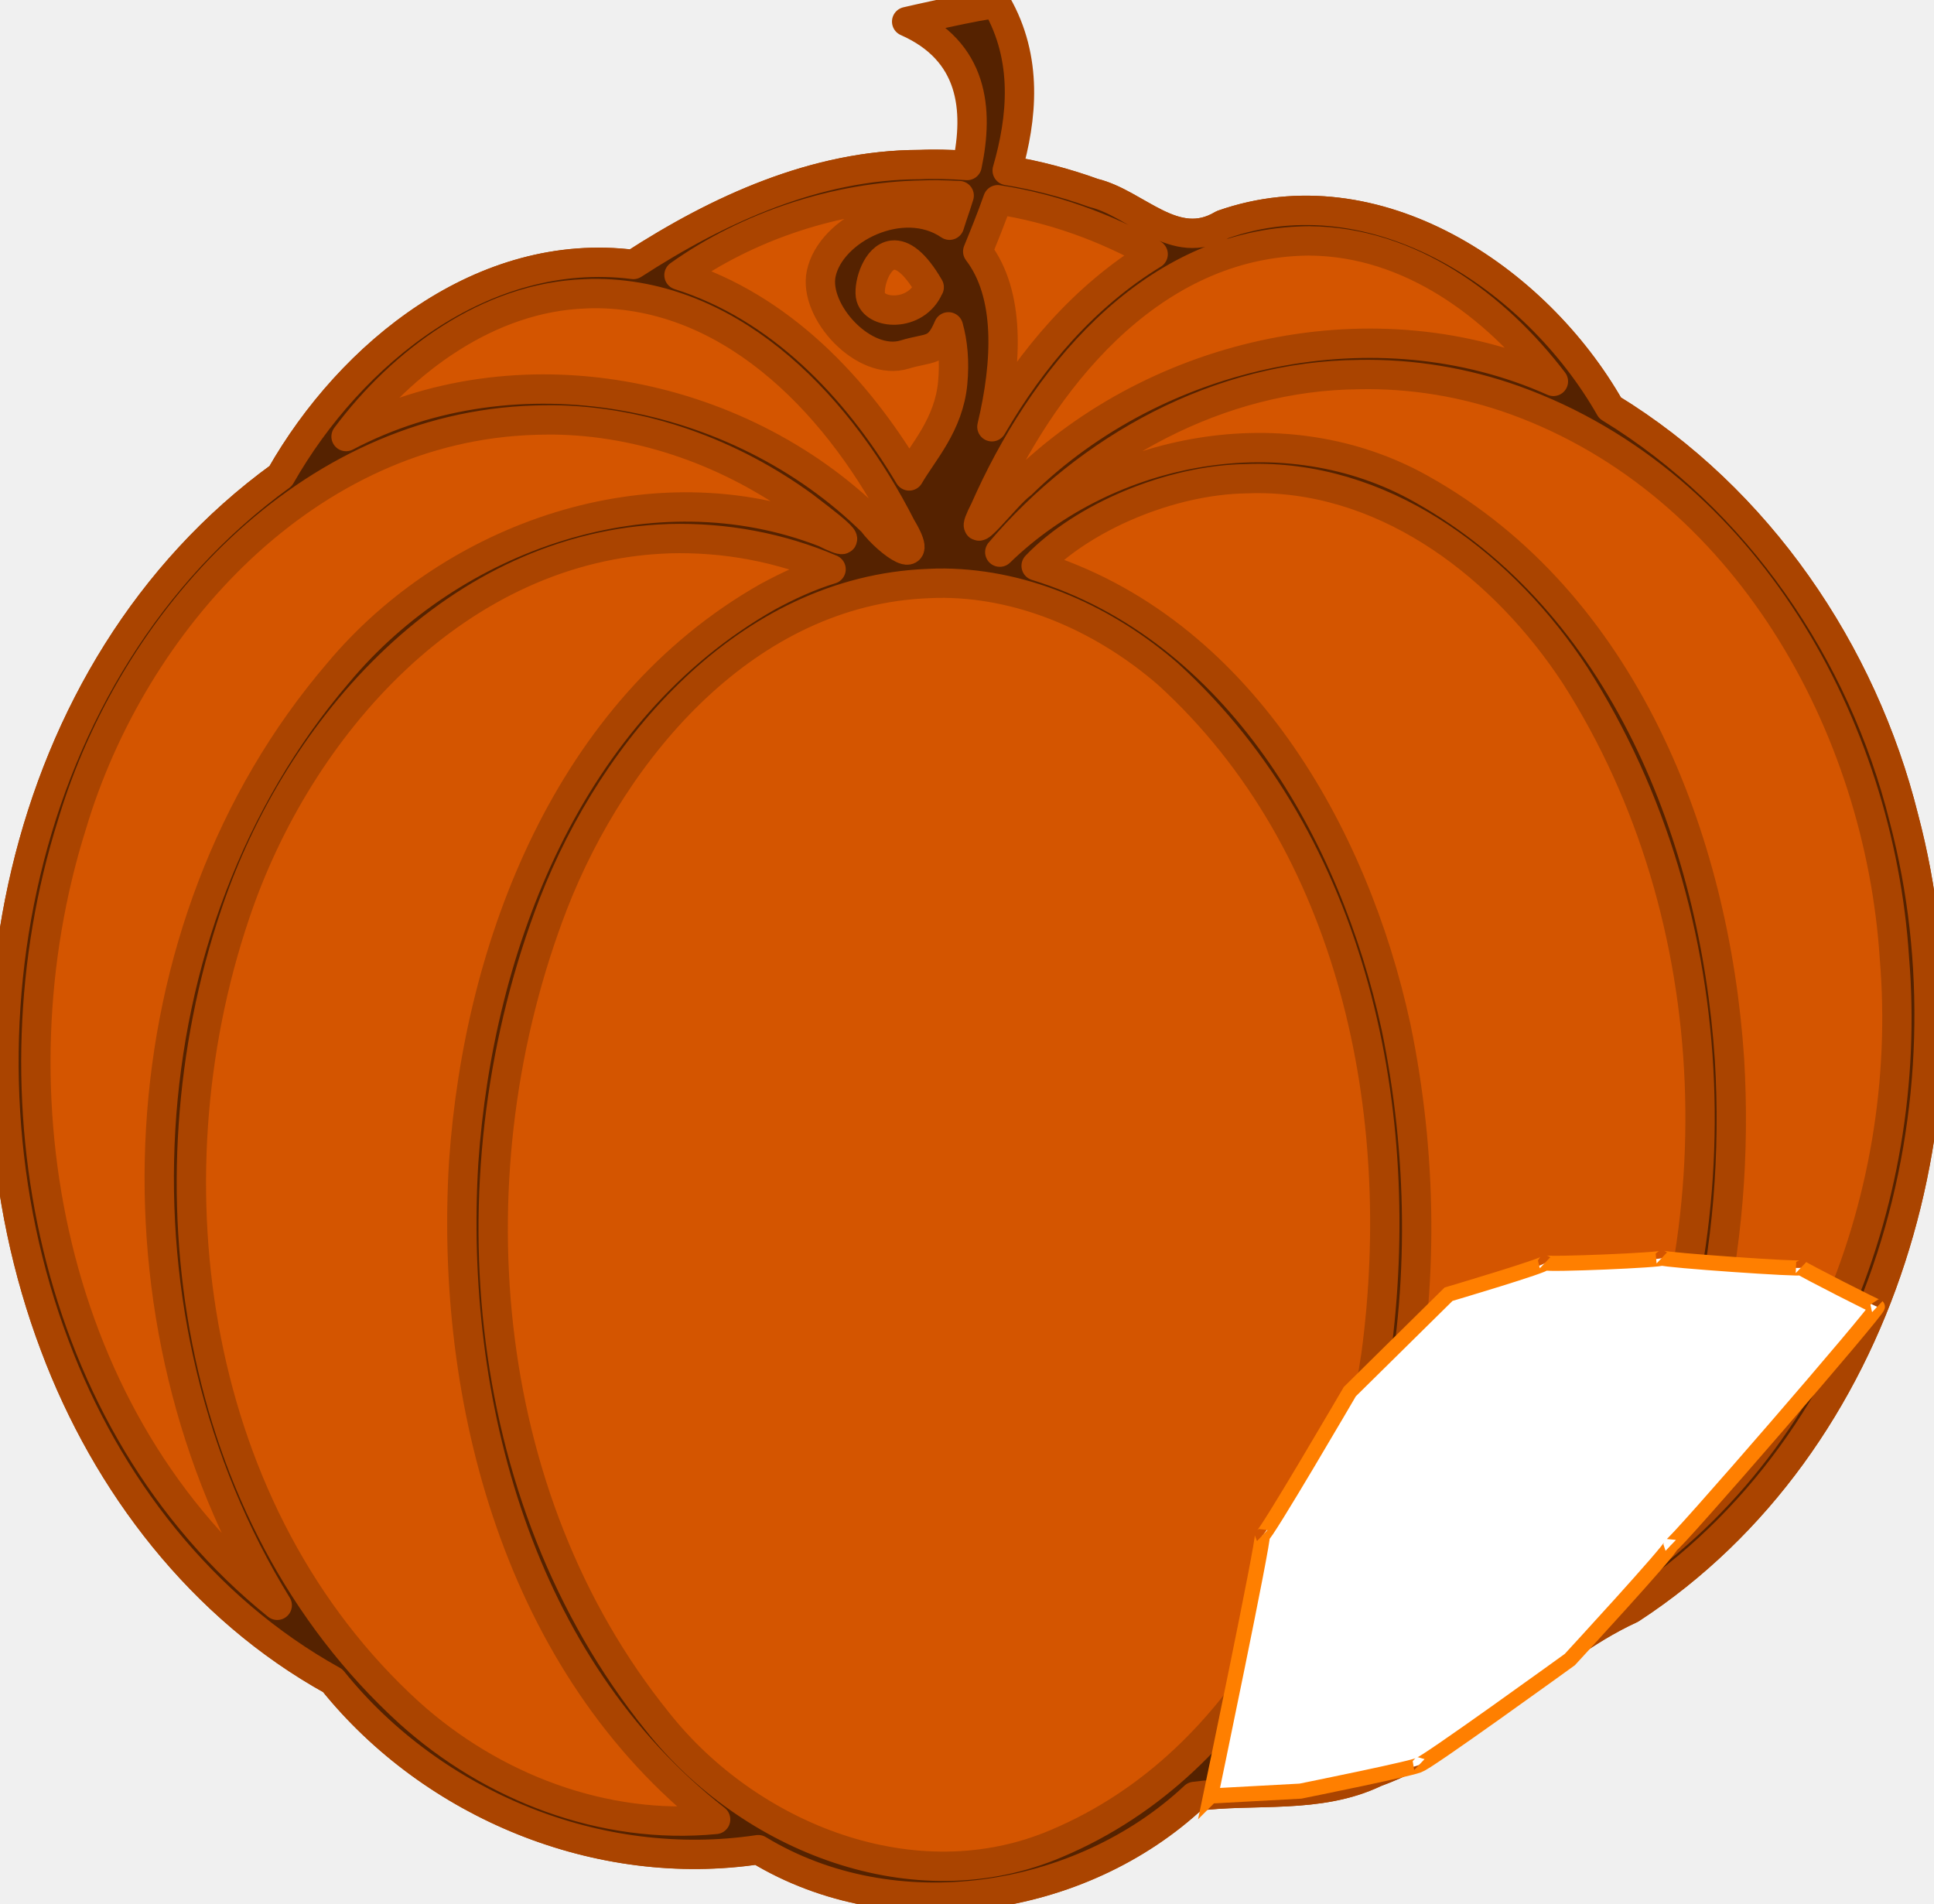
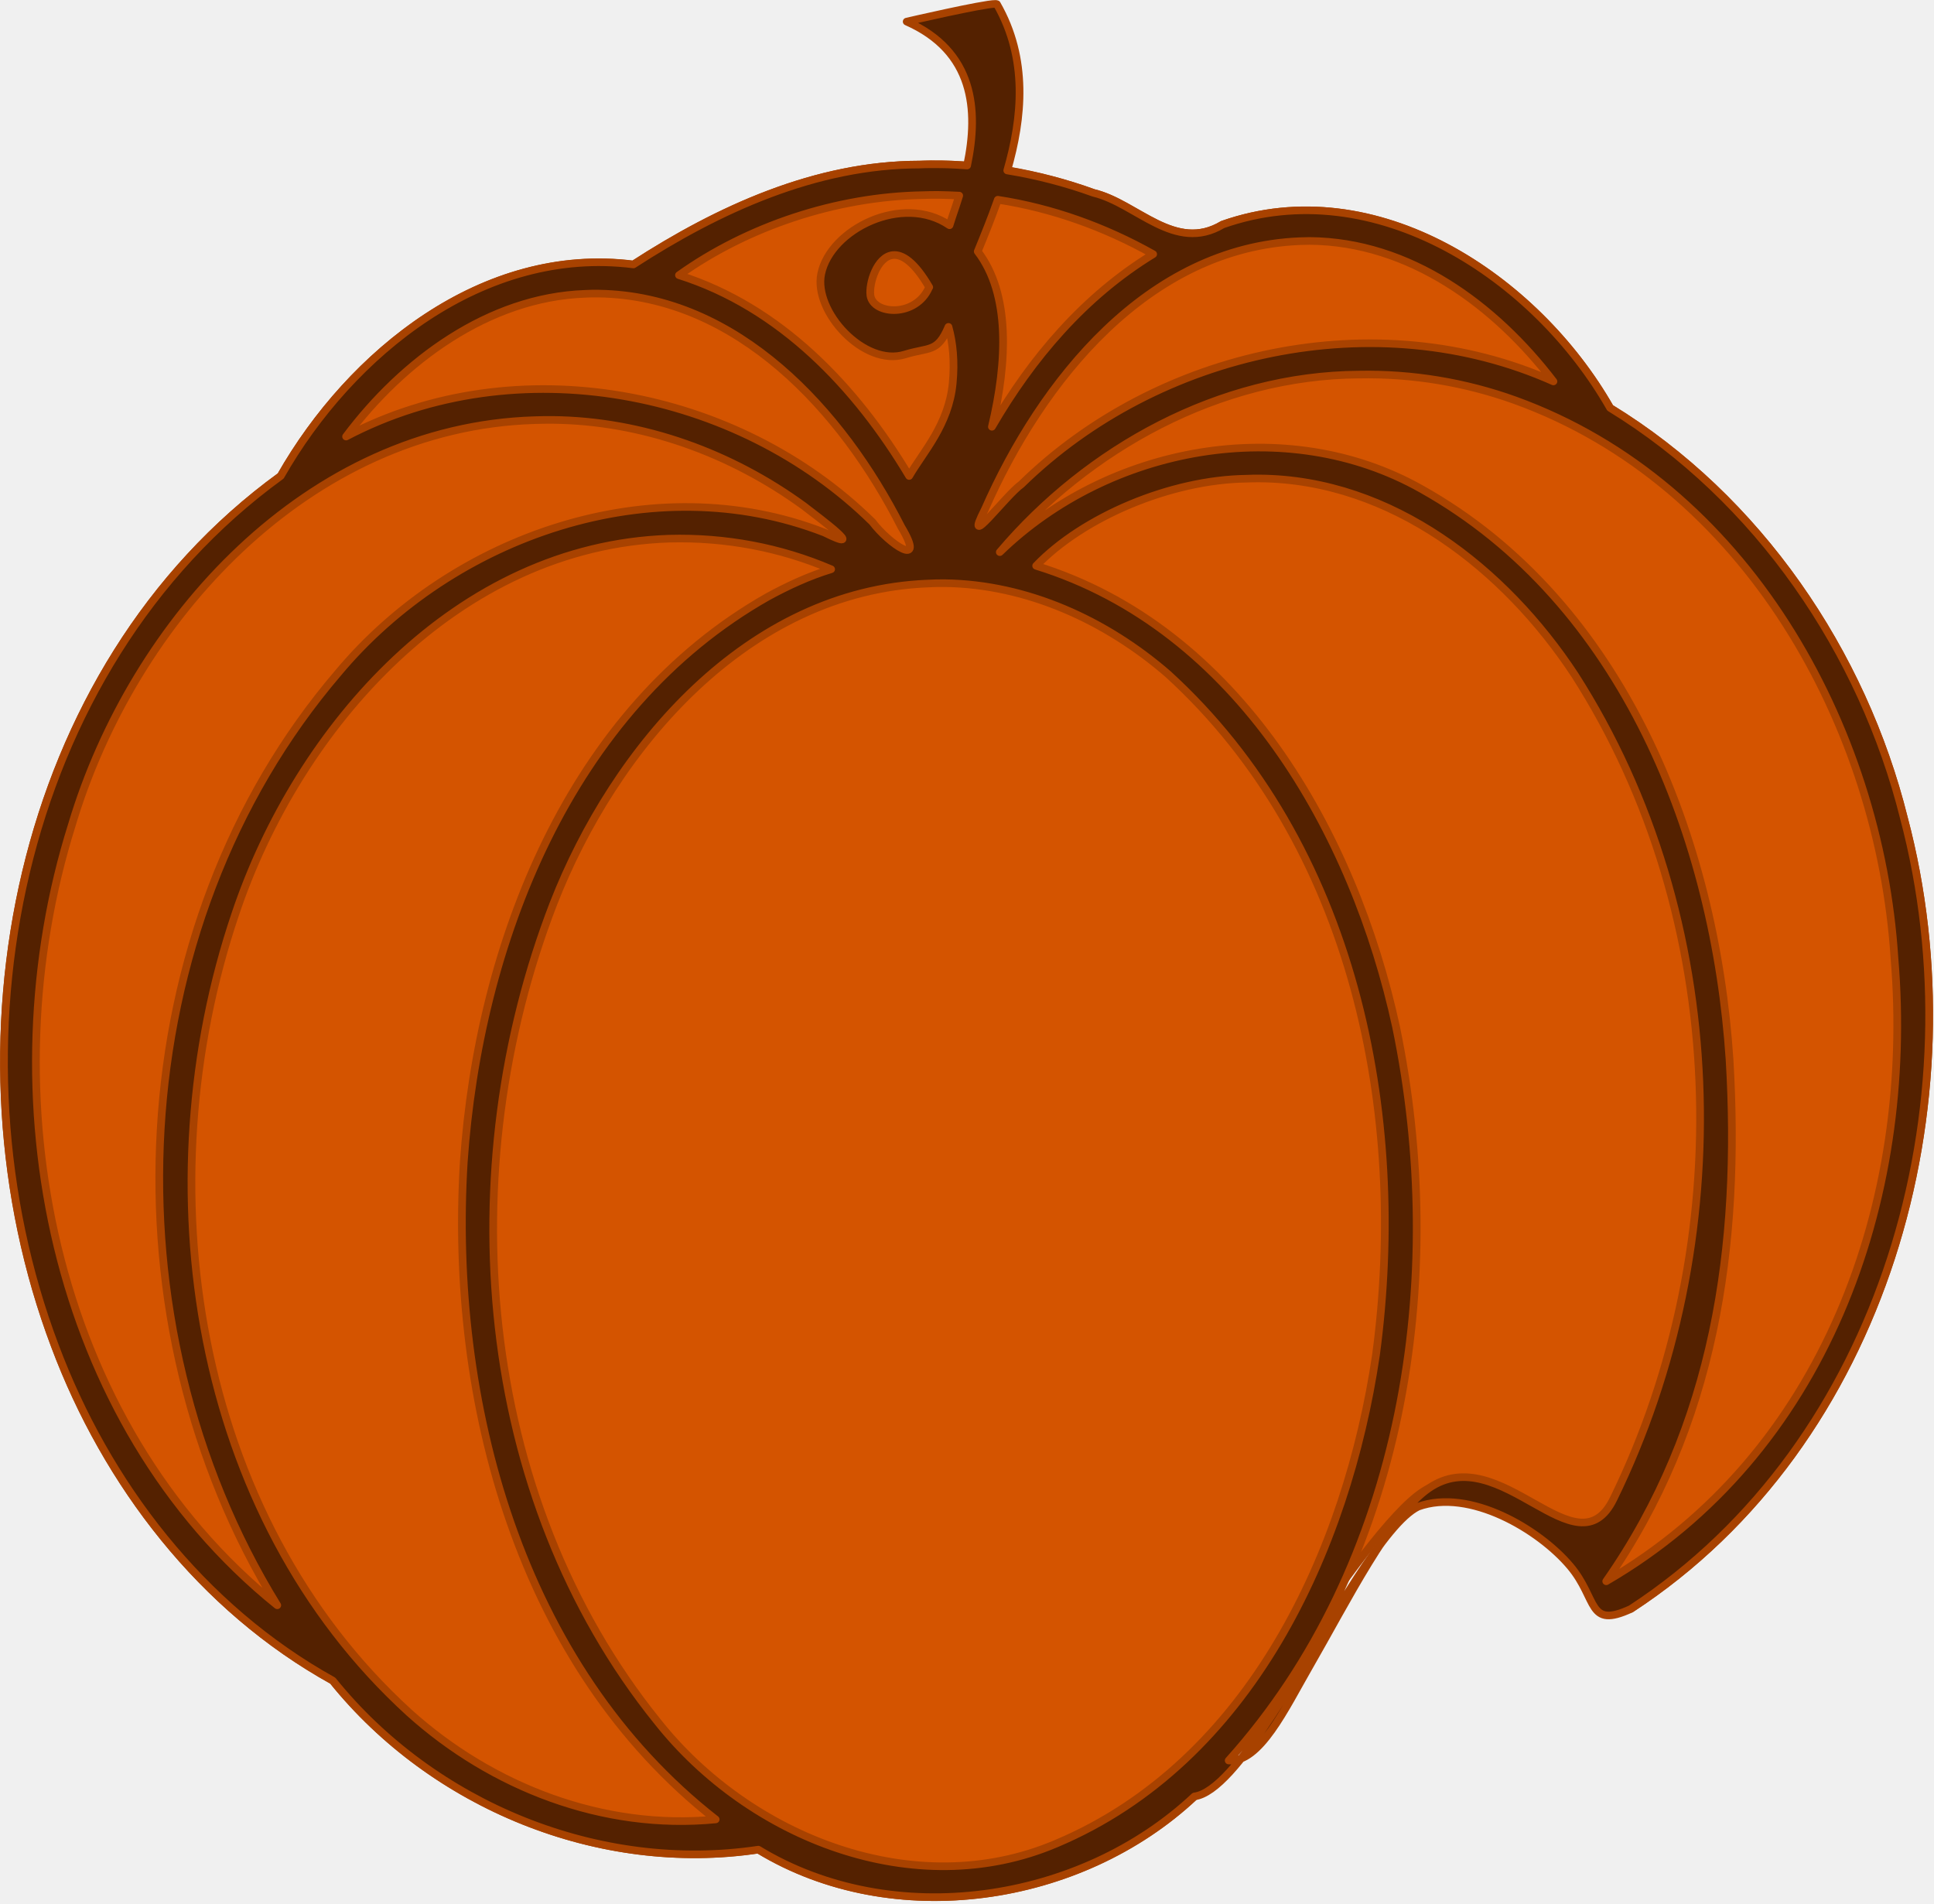
- <svg xmlns="http://www.w3.org/2000/svg" width="64pt" height="63pt" viewBox="0 0 64 63" version="1.1">
-   <g>
-     <g id="surface1">
-       <path id="svg_1" fill-rule="nonzero" fill="rgb(83.137%,33.333%,0%)" stroke-width="0.971" stroke-linejoin="round" stroke="rgb(66.667%,26.667%,0%)" stroke-miterlimit="4" d="m30.43,5.445c-3.434,0.004 -6.664,1.492 -9.469,3.309c-4.965,-0.629 -9.359,2.934 -11.672,6.996c-8.812,6.398 -11.176,18.984 -7.477,28.781c1.715,4.574 4.863,8.68 9.199,11.082c3.32,4.125 8.816,6.379 14.086,5.586c4.473,2.719 10.66,1.785 14.43,-1.754c1.965,-0.266 4.105,0.109 5.984,-0.793c3.219,-1.172 5.398,-4.008 8.457,-5.418c8.422,-5.492 11.531,-16.75 9.035,-26.164c-1.367,-5.492 -4.82,-10.578 -9.723,-13.57c-2.449,-4.305 -7.758,-7.848 -12.82,-6.07c-1.586,0.953 -2.84,-0.703 -4.27,-1.043c-1.84,-0.668 -3.797,-1.016 -5.762,-0.941zm0,0" />
-       <path id="svg_2" fill-rule="nonzero" fill="rgb(33.333%,13.333%,0%)" stroke-width="0.971" stroke-linejoin="round" stroke="rgb(66.667%,26.667%,0%)" stroke-miterlimit="4" d="m32.937,0.129c-0.391,-0.004 -2.934,0.586 -2.934,0.586c2.219,0.98 2.391,2.91 2,4.762c-0.281,-0.02 -0.555,-0.035 -0.836,-0.039c-0.246,-0.004 -0.492,-0.004 -0.738,0.008c-3.434,0.004 -6.664,1.488 -9.469,3.305c-4.965,-0.629 -9.359,2.937 -11.672,7c-8.812,6.395 -11.176,18.984 -7.473,28.777c1.711,4.574 4.859,8.68 9.195,11.082c3.32,4.125 8.812,6.383 14.082,5.594c4.473,2.715 10.664,1.777 14.434,-1.762c1.965,-0.262 4.102,0.113 5.984,-0.793c3.219,-1.168 5.402,-4.004 8.457,-5.41c8.426,-5.496 11.527,-16.754 9.035,-26.172c-1.367,-5.488 -4.82,-10.574 -9.723,-13.57c-2.449,-4.305 -7.758,-7.848 -12.82,-6.066c-1.586,0.949 -2.84,-0.703 -4.27,-1.047c-0.926,-0.336 -1.887,-0.582 -2.859,-0.742c0.5,-1.738 0.695,-3.691 -0.344,-5.504c-0.008,-0.004 -0.023,-0.008 -0.051,-0.008zm-1.887,6.32c0.23,0.004 0.461,0.012 0.691,0.023c-0.074,0.238 -0.152,0.473 -0.23,0.699c-0.027,0.078 -0.062,0.187 -0.09,0.281c-1.555,-1.062 -3.941,0.137 -4.246,1.605c-0.262,1.246 1.422,3.09 2.77,2.672c0.813,-0.25 1.078,-0.055 1.441,-0.914c0.148,0.531 0.207,1.145 0.141,1.855c-0.129,1.387 -0.988,2.293 -1.441,3.078c-1.758,-2.945 -4.273,-5.59 -7.617,-6.645c2.262,-1.613 5.203,-2.602 8.074,-2.648c0.168,-0.004 0.344,-0.012 0.508,-0.008zm1.969,0.16c1.805,0.277 3.539,0.902 5.141,1.801c-2.277,1.391 -4.012,3.434 -5.336,5.711c0.512,-2.148 0.609,-4.391 -0.469,-5.801c0.211,-0.516 0.445,-1.09 0.664,-1.711zm10.32,1.363c3.309,0.023 6.145,2.133 8.066,4.648c-5.859,-2.613 -13.086,-1.023 -17.609,3.406c-0.508,0.352 -1.969,2.328 -1.203,0.824c1.863,-4.23 5.375,-8.664 10.418,-8.871c0.105,-0.004 0.223,-0.008 0.328,-0.008zm-13.797,0.469c0.316,-0.035 0.723,0.23 1.207,1.062c0,0 -0.008,0.008 -0.008,0.008c-0.43,1 -1.844,0.906 -1.938,0.266c-0.055,-0.398 0.215,-1.277 0.738,-1.336zm-9.727,1.273c4.594,0.074 8.062,3.887 10.008,7.719c0.855,1.426 -0.414,0.562 -0.953,-0.16c-4.469,-4.398 -11.777,-5.797 -17.418,-2.828c1.871,-2.5 4.715,-4.609 7.91,-4.723c0.152,-0.008 0.305,-0.012 0.453,-0.008zm25.152,2.68c1.762,-0.035 3.523,0.258 5.172,0.852c7.633,2.762 12.059,10.777 12.551,18.457c0.676,8.051 -2.793,16.902 -10.008,21.09c3.594,-5.141 4.918,-11.566 4.551,-17.734c-0.48,-7.266 -3.5,-15.133 -10.199,-18.879c-4.477,-2.523 -10.348,-1.406 -13.949,2.09c2.914,-3.437 7.27,-5.844 11.883,-5.875zm-26.672,1.5c2.988,0.031 5.902,1.102 8.297,2.844c0.531,0.41 2.164,1.617 0.688,0.883c-5.68,-2.211 -12.305,0.109 -16.09,4.645c-7.215,8.43 -7.773,21.512 -2.016,30.852c-7.523,-6.062 -9.59,-16.945 -6.797,-25.82c2.016,-6.77 7.797,-13.168 15.32,-13.395c0.199,-0.008 0.398,-0.008 0.598,-0.008zm23.387,1.938c4.375,0.031 8.129,2.996 10.434,6.504c5.141,8.023 5.414,18.805 1.281,27.254c-2.309,4.758 -7.059,9.172 -12.738,8.664c5.836,-6.496 7.262,-15.961 5.539,-24.273c-1.387,-6.402 -5.219,-13.191 -11.91,-15.258c1.535,-1.605 4.441,-2.852 6.969,-2.883c0.141,-0.004 0.285,-0.012 0.426,-0.008zm-19.543,1.992c1.863,-0.051 3.684,0.293 5.363,1.012c-0.73,0.223 -1.43,0.547 -2.098,0.91c-6.586,3.73 -9.562,11.527 -10.059,18.695c-0.484,7.914 1.832,16.676 8.336,21.762c-3.719,0.363 -7.41,-1.07 -10.141,-3.531c-7.191,-6.551 -8.77,-17.5 -5.762,-26.41c2.074,-6.211 7.344,-12.203 14.359,-12.437zm9.125,1.473c2.723,0.035 5.344,1.234 7.387,3.008c6.176,5.629 7.953,14.551 6.883,22.523c-0.953,6.461 -4.164,13.469 -10.574,16.172c-4.687,2 -10.172,-0.199 -13.203,-4.035c-6.027,-7.473 -6.84,-18.285 -3.441,-27.07c2.008,-5.145 6.402,-10.352 12.398,-10.586c0.184,-0.012 0.367,-0.012 0.551,-0.012zm0,0" />
-     </g>
-     <path stroke="#ff7f00" id="svg_3" d="m40.062,59.429c0,0 1.783,-8.544 1.708,-8.616c0.075,0.071 2.898,-4.765 2.898,-4.765c0,0 3.268,-3.224 3.268,-3.224c0,0 3.268,-0.967 3.193,-1.039c0.075,0.071 3.938,-0.09 3.863,-0.161c0.075,0.071 4.681,0.394 4.606,0.322c0.075,0.071 2.601,1.361 2.526,1.29c0.075,0.071 -6.759,7.971 -6.834,7.899c0.075,0.071 -3.342,3.779 -3.342,3.779c0,0 -4.903,3.547 -4.978,3.475c0.075,0.071 -3.936,0.878 -3.936,0.878c0,0 -2.971,0.161 -2.971,0.161z" stroke-width="0.5" fill="#fff" />
+ <svg xmlns="http://www.w3.org/2000/svg" width="64pt" height="63pt" viewBox="0 0 64 63" version="1.1" id="svg3779">
+   <defs id="defs3783" />
+   <g id="surface1">
+     <path style="fill:#d45400;fill-opacity:1;fill-rule:nonzero;stroke:#a84200;stroke-width:0.971;stroke-linecap:butt;stroke-linejoin:round;stroke-miterlimit:4;stroke-opacity:1" d="m 466.428,309.222 c -13.091,0.015 -25.407,5.756 -36.1,12.762 -18.928,-2.426 -35.683,11.315 -44.499,26.985 -33.598,24.68 -42.608,73.225 -28.504,111.013 6.538,17.643 18.541,33.479 35.072,42.745 12.659,15.911 33.613,24.604 53.703,21.546 17.052,10.487 40.642,6.886 55.013,-6.765 4.319,-4.595 22.374,-35.847 29.537,-39.327 12.271,-4.52 20.621,13.668 25.521,15.371 32.108,-21.184 43.963,-64.607 34.447,-100.919 -5.212,-21.184 -18.377,-40.801 -37.068,-52.343 -9.338,-16.604 -29.577,-30.27 -48.877,-23.414 -6.046,3.676 -10.827,-2.712 -16.278,-4.023 -7.014,-2.576 -14.476,-3.917 -21.967,-3.631 z" transform="matrix(0.262295,0,0,0.259259,-91.91201,-74.72335)" id="path3774" />
+     <path style="fill:#542100;fill-opacity:1;fill-rule:nonzero;stroke:#a84200;stroke-width:0.971;stroke-linecap:butt;stroke-linejoin:round;stroke-miterlimit:4;stroke-opacity:1" d="m 475.989,288.716 c -1.489,-0.015 -11.184,2.26 -11.184,2.26 8.459,3.782 9.114,11.225 7.625,18.367 -1.072,-0.075 -2.115,-0.136 -3.187,-0.151 -0.938,-0.015 -1.876,-0.015 -2.815,0.03 -13.091,0.015 -25.407,5.741 -36.1,12.747 -18.928,-2.426 -35.683,11.33 -44.499,27 -33.598,24.665 -42.608,73.225 -28.489,110.998 6.523,17.643 18.526,33.479 35.057,42.745 12.659,15.911 33.598,24.619 53.688,21.576 17.052,10.472 40.657,6.855 55.028,-6.795 5.291,-0.713 13.605,-17.121 20.562,-27.93 2.893,-4.496 5.552,-8.023 7.661,-9.05 6.469,-2.375 15.268,2.889 19.187,7.603 3.516,4.229 2.142,8.016 7.649,5.451 32.123,-21.199 43.948,-64.622 34.447,-100.949 -5.212,-21.169 -18.377,-40.786 -37.068,-52.343 -9.338,-16.604 -29.577,-30.27 -48.877,-23.399 -6.046,3.661 -10.827,-2.712 -16.278,-4.038 -3.53,-1.296 -7.193,-2.245 -10.901,-2.863 1.906,-6.705 2.651,-14.238 -1.311,-21.229 -0.03,-0.015 -0.089,-0.03 -0.194,-0.03 z m -7.193,24.378 c 0.879,0.015 1.757,0.045 2.636,0.09 -0.283,0.919 -0.581,1.823 -0.879,2.697 -0.104,0.301 -0.238,0.723 -0.343,1.085 -5.927,-4.098 -15.027,0.527 -16.188,6.193 -0.998,4.806 5.421,11.918 10.559,10.306 3.098,-0.964 4.11,-0.211 5.495,-3.526 0.566,2.049 0.789,4.415 0.536,7.157 -0.491,5.349 -3.768,8.844 -5.495,11.873 -6.702,-11.36 -16.292,-21.561 -29.041,-25.629 8.623,-6.223 19.837,-10.035 30.783,-10.215 0.64,-0.015 1.311,-0.045 1.936,-0.03 z m 7.506,0.618 c 6.88,1.07 13.493,3.48 19.599,6.946 -8.682,5.364 -15.295,13.244 -20.343,22.028 1.951,-8.287 2.323,-16.935 -1.787,-22.374 0.804,-1.989 1.698,-4.204 2.532,-6.599 z m 39.346,5.258 c 12.614,0.09 23.426,8.227 30.753,17.93 -22.339,-10.08 -49.89,-3.948 -67.136,13.138 -1.936,1.356 -7.506,8.98 -4.587,3.179 7.104,-16.318 20.492,-33.419 39.719,-34.217 0.402,-0.015 0.849,-0.03 1.251,-0.03 z m -52.601,1.808 c 1.206,-0.136 2.755,0.889 4.602,4.098 l -0.03,0.03 c -1.638,3.857 -7.029,3.496 -7.387,1.025 -0.208,-1.537 0.819,-4.927 2.815,-5.153 z m -37.083,4.912 c 17.514,0.286 30.738,14.992 38.155,29.772 3.261,5.499 -1.579,2.17 -3.634,-0.618 -17.037,-16.965 -44.901,-22.359 -66.406,-10.908 7.134,-9.643 17.975,-17.779 30.157,-18.216 0.581,-0.03 1.162,-0.045 1.728,-0.03 z m 95.893,10.336 c 6.717,-0.136 13.433,0.994 19.718,3.285 29.1,10.652 45.973,41.57 47.85,71.191 2.576,31.053 -8.856,63.381 -36.362,79.533 13.701,-19.828 16.957,-42.8 15.557,-66.591 -1.832,-28.025 -13.344,-58.369 -38.885,-72.819 -17.067,-9.733 -39.45,-5.424 -53.181,8.061 11.11,-13.259 27.715,-22.54 45.303,-22.661 z m -101.687,5.786 c 11.393,0.121 22.503,4.249 31.632,10.969 2.025,1.582 8.25,6.238 2.621,3.405 -21.654,-8.528 -46.912,0.422 -61.343,17.915 -27.507,32.514 -29.636,82.974 -7.685,118.999 -28.683,-23.384 -36.561,-65.36 -25.913,-99.593 7.685,-26.111 29.726,-50.791 58.409,-51.665 0.76,-0.03 1.519,-0.03 2.279,-0.03 z m 89.162,7.473 c 16.68,0.121 30.991,11.556 39.778,25.086 19.599,30.948 20.641,72.532 4.885,105.122 -4.681,9.761 -14.266,-7.667 -23.346,-1.313 -4.92,3.442 -10.314,14.43 -15.088,22.802 -2.981,5.229 -6.234,12.282 -10.131,11.93 22.25,-25.056 27.685,-61.564 21.118,-93.626 -5.287,-24.695 -19.896,-50.881 -45.407,-58.852 5.853,-6.193 16.933,-10.999 26.568,-11.119 0.536,-0.015 1.087,-0.045 1.623,-0.03 z m -74.508,7.684 c 7.104,-0.196 14.044,1.13 20.448,3.902 -2.785,0.859 -5.451,2.109 -7.997,3.511 -25.109,14.389 -36.457,44.463 -38.348,72.111 -1.847,30.526 6.985,64.321 31.781,83.938 -14.178,1.401 -28.251,-4.128 -38.661,-13.621 -27.417,-25.267 -33.434,-67.5 -21.967,-101.868 7.908,-23.956 27.998,-47.069 54.745,-47.973 z m 34.789,5.68 c 10.38,0.136 20.373,4.761 28.162,11.602 23.545,21.711 30.321,56.124 26.241,86.876 -3.634,24.921 -15.875,51.951 -40.314,62.377 -17.871,7.714 -38.78,-0.768 -50.337,-15.564 -22.979,-28.823 -26.077,-70.528 -13.12,-104.414 7.655,-19.843 24.409,-39.927 47.269,-40.831 0.7,-0.045 1.4,-0.045 2.1,-0.045 z" transform="matrix(0.262295,0,0,0.259259,-91.91201,-74.72335)" id="path3776" />
  </g>
</svg>
